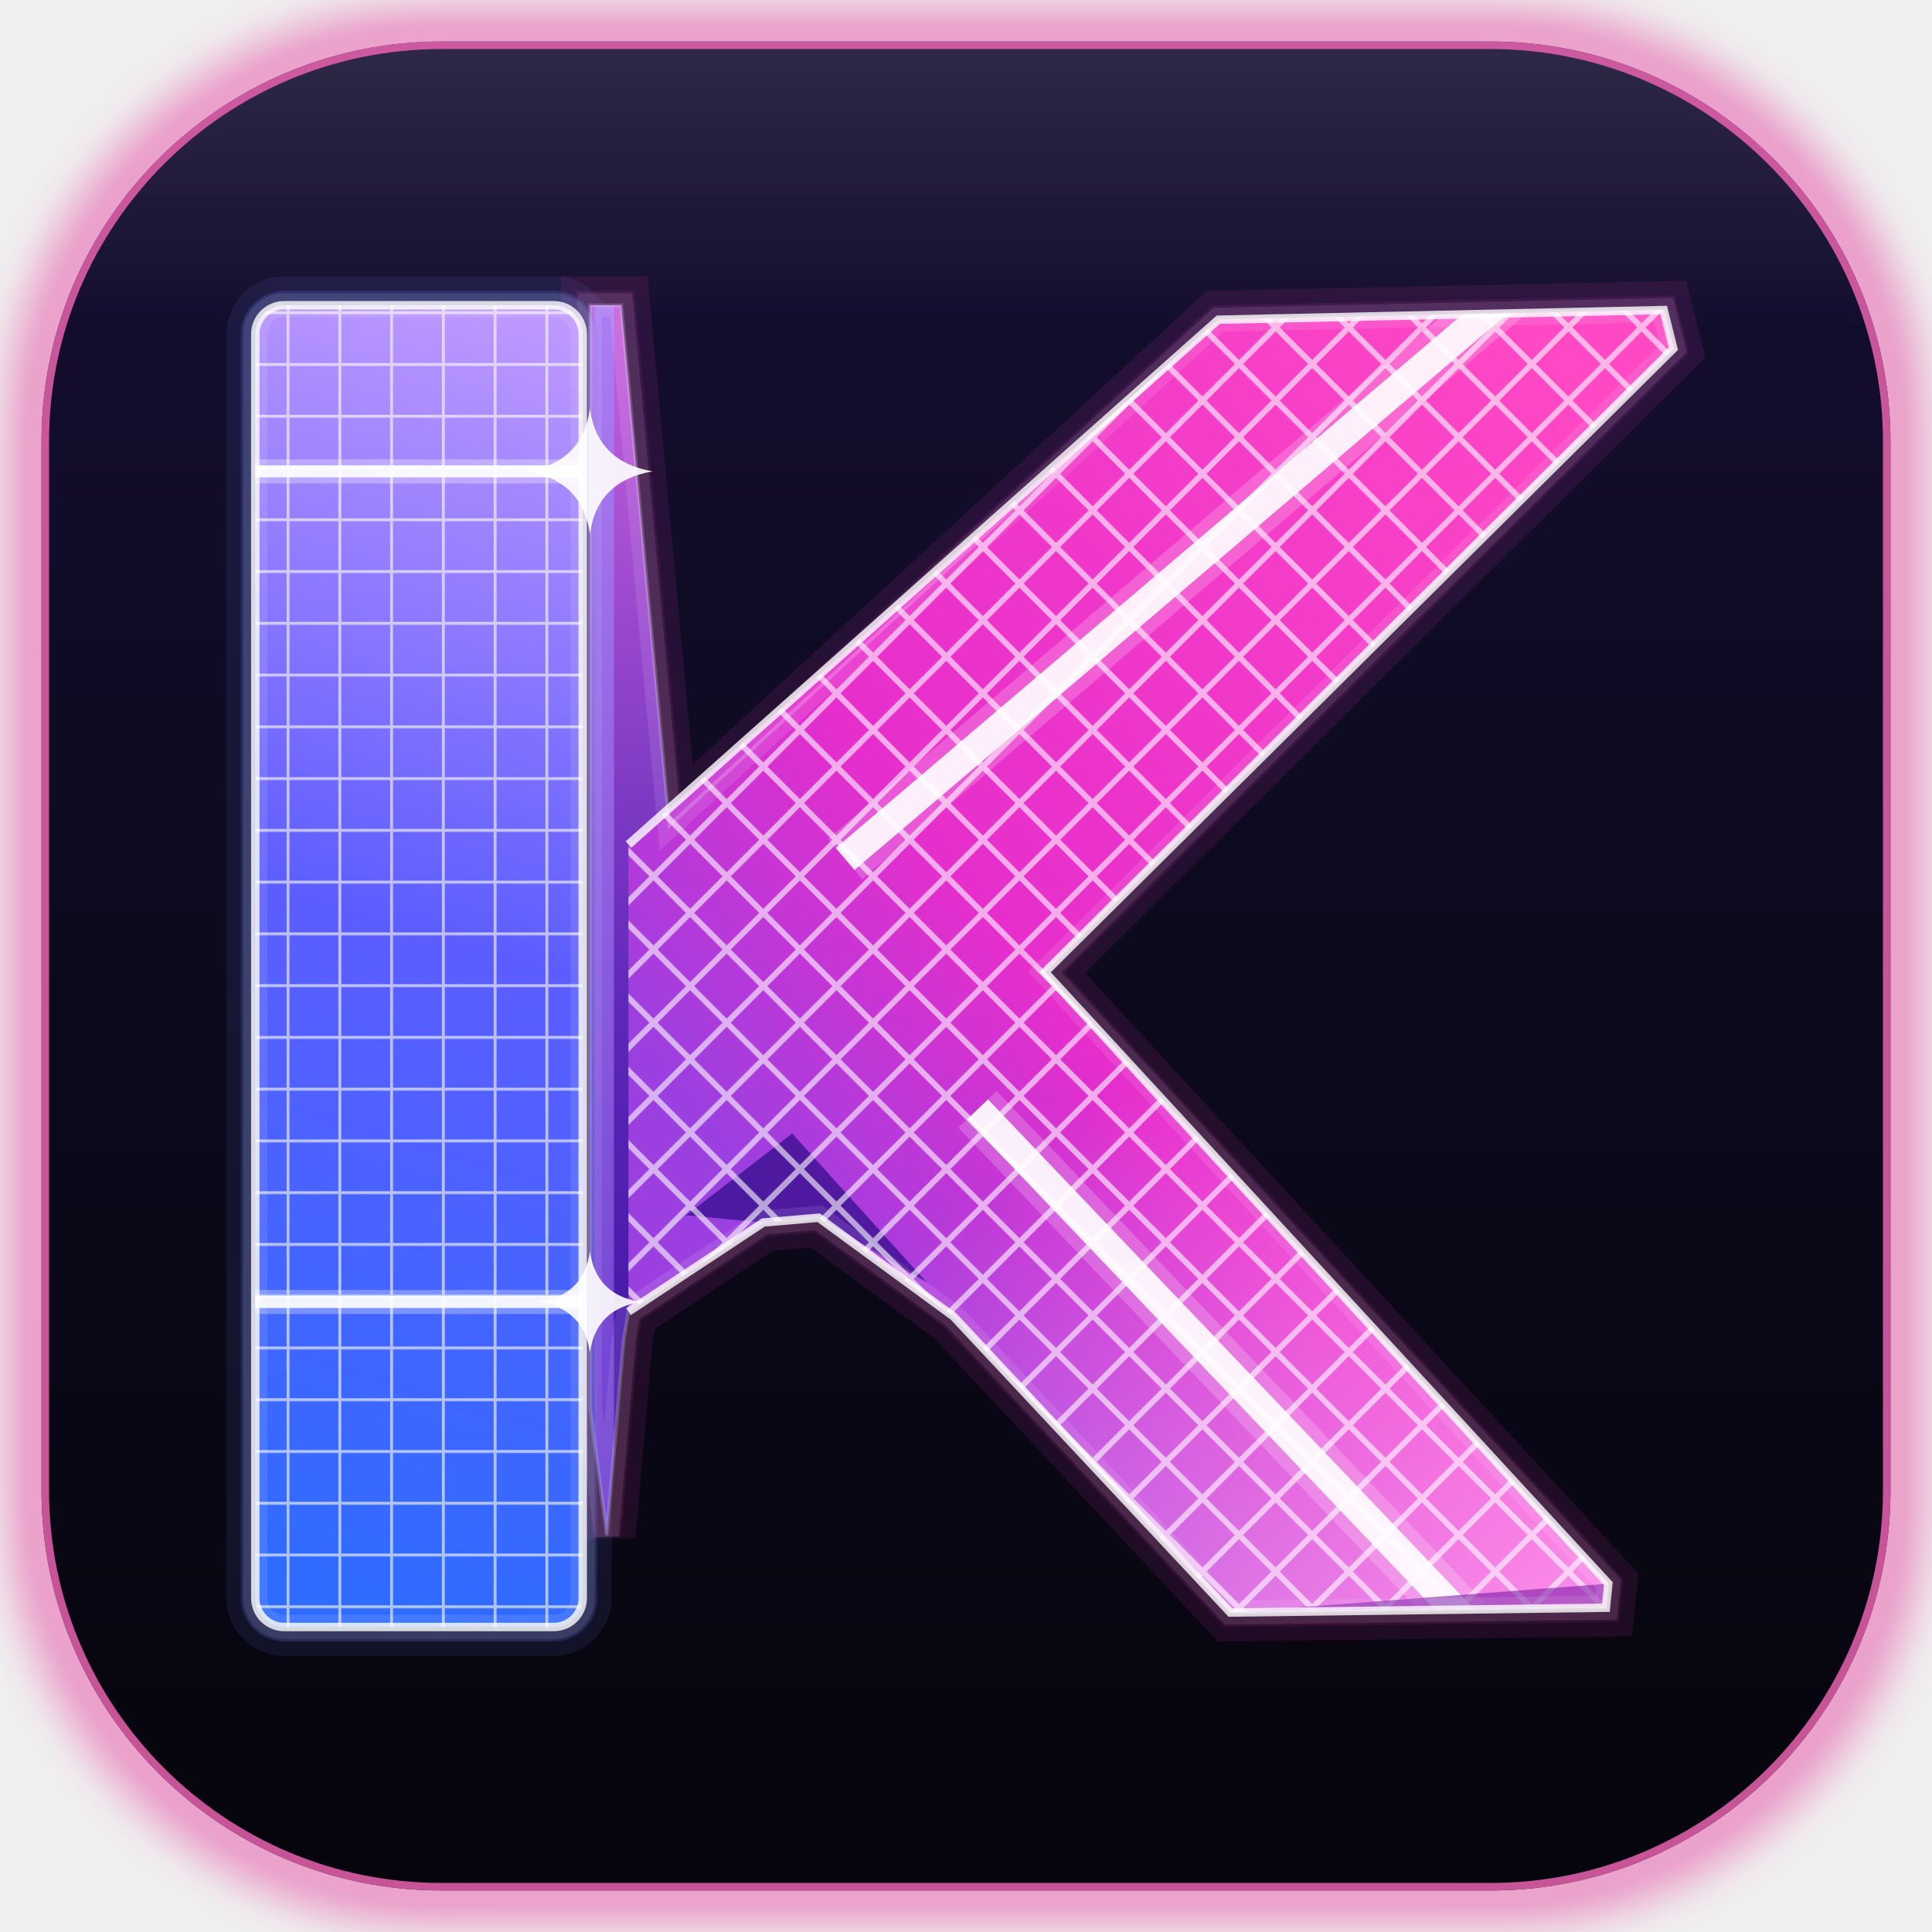
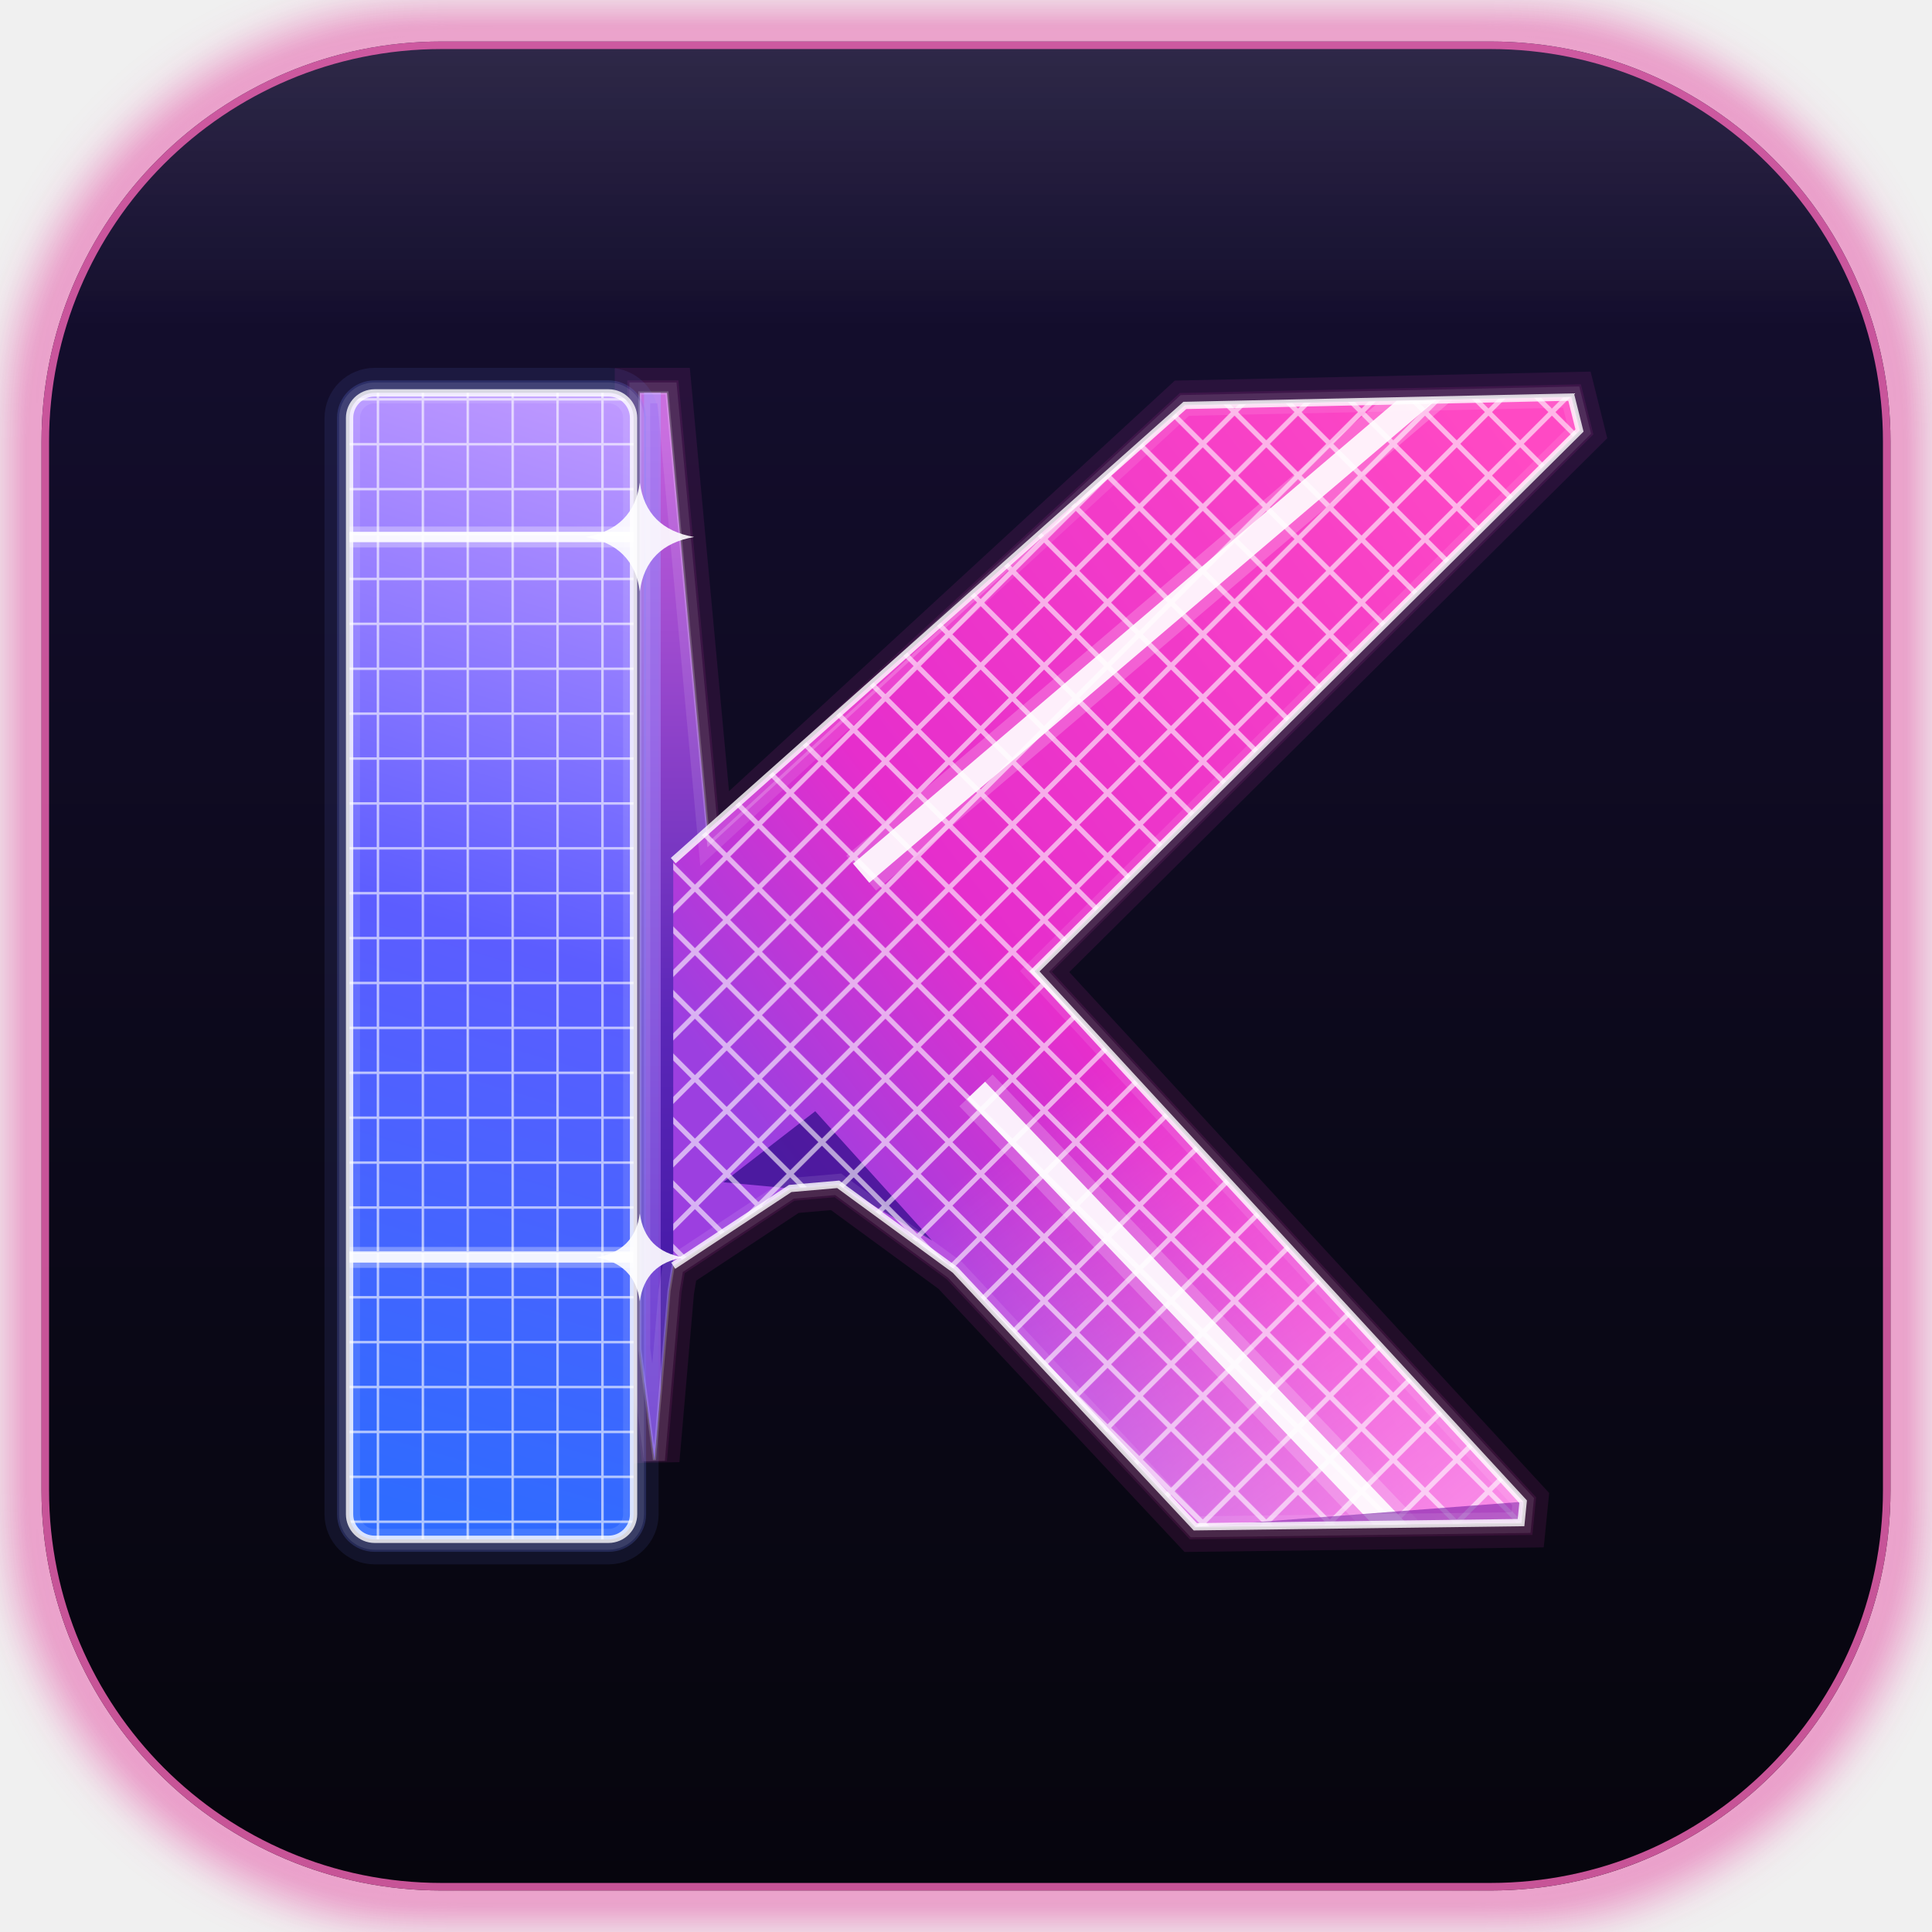
<svg xmlns="http://www.w3.org/2000/svg" width="1024" height="1024" viewBox="0 0 1024 1024" role="img" aria-label="IKONIK app icon">
  <defs>
    <linearGradient id="tile_body" x1="0" y1="22" x2="0" y2="1002" gradientUnits="userSpaceOnUse">
      <stop offset="0" stop-color="#160F33" />
      <stop offset=".55" stop-color="#0C091B" />
      <stop offset="1" stop-color="#06050D" />
    </linearGradient>
    <linearGradient id="tile_sheen" x1="0" y1="0" x2="0" y2="1">
      <stop offset="0" stop-color="#ffffff" stop-opacity=".11" />
      <stop offset=".16" stop-color="#ffffff" stop-opacity="0" />
    </linearGradient>
    <filter id="tile_glow" x="-30%" y="-30%" width="160%" height="160%" color-interpolation-filters="sRGB">
      <feGaussianBlur stdDeviation="14" />
    </filter>
    <clipPath id="tile_bodyclip">
      <rect x="22" y="22" width="980" height="980" rx="212" ry="212" />
    </clipPath>
  </defs>
  <g filter="url(#tile_glow)" opacity="0.85">
    <rect x="18" y="18" width="988" height="988" rx="216" ry="216" fill="none" stroke="#E01E8C" stroke-width="16" />
  </g>
  <g clip-path="url(#tile_bodyclip)">
    <rect x="22" y="22" width="980" height="980" rx="212" ry="212" fill="url(#tile_body)" />
    <rect x="22" y="22" width="980" height="980" rx="212" ry="212" fill="url(#tile_sheen)" />
-     <svg x="120.0" y="120.0" width="784" height="784" viewBox="233.00 221.40 614.40 574.10" preserveAspectRatio="xMidYMid meet" overflow="visible">
+     <svg x="172.0" y="172.0" width="680" height="680" viewBox="233.0 221.4 614.4 574.1" preserveAspectRatio="xMidYMid meet" overflow="visible">
      <defs>
        <linearGradient id="k" x1="245" x2="400" y1="760" y2="234" gradientUnits="userSpaceOnUse">
          <stop offset="0" stop-color="#2f6bff" />
          <stop offset=".5" stop-color="#5c5dff" />
          <stop offset=".8" stop-color="#9c82ff" />
          <stop offset="1" stop-color="#c39cff" />
        </linearGradient>
        <linearGradient id="f" x1="445" x2="830" y1="590" y2="290" gradientUnits="userSpaceOnUse">
          <stop offset="0" stop-color="#9c3fe0" />
          <stop offset=".3" stop-color="#e62ecc" />
          <stop offset="1" stop-color="#ff49c4" />
        </linearGradient>
        <linearGradient id="i" x1="600" x2="790" y1="560" y2="800" gradientUnits="userSpaceOnUse">
          <stop offset="0" stop-color="#ffb1f4" stop-opacity="0" />
          <stop offset="1" stop-color="#ffa9f0" stop-opacity=".8" />
        </linearGradient>
        <linearGradient id="e" x1="0" x2="0" y1="234" y2="760" gradientUnits="userSpaceOnUse">
          <stop offset="0" stop-color="#b27cf0" />
          <stop offset="1" stop-color="#6a35c8" />
        </linearGradient>
        <linearGradient id="c" x1="0" x2="0" y1="250" y2="720" gradientUnits="userSpaceOnUse">
          <stop offset="0" stop-color="#c45fdc" />
          <stop offset=".6" stop-color="#5b27b8" />
          <stop offset="1" stop-color="#3d14a0" />
        </linearGradient>
        <path id="a" d="M257 234h112a12 12 0 0 1 12 12v525a12 12 0 0 1-12 12H257a12 12 0 0 1-12-12V246a12 12 0 0 1 12-12" />
        <path id="b" d="M384 234h13l20 216 228-210 185-4 4 16-261 259 234 254-1 10-156 2-115-123-56-41-23 2-56 37-2 12-7 81-7-53Z" />
        <path id="g" d="m400 458 245-218 185-4 4 16-261 259 234 254-1 10-156 2-115-123-56-41-23 2-56 37Z" />
        <clipPath id="m">
          <use href="#a" />
        </clipPath>
        <clipPath id="d">
          <use href="#b" />
        </clipPath>
        <pattern id="l" width="21.5" height="21.5" patternUnits="userSpaceOnUse">
          <path fill="none" stroke="#fff" stroke-opacity=".6" stroke-width="2.4" d="M21.5 0H0v21.5" />
        </pattern>
        <pattern id="j" width="30.4" height="30.4" patternUnits="userSpaceOnUse">
          <path fill="none" stroke="#fff" stroke-opacity=".6" stroke-width="2.4" d="m0 0 30.4 30.4m0-30.4L0 30.4" />
        </pattern>
      </defs>
      <use fill="none" stroke="#f33fc8" stroke-opacity=".1" stroke-width="24" href="#b" />
      <use fill="none" stroke="#f33fc8" stroke-opacity=".1" stroke-width="12" href="#b" />
      <use fill="url(#c)" href="#b" />
      <g clip-path="url(#d)">
        <path fill="url(#e)" d="M386 234h8v526h-8z" />
      </g>
      <use fill="url(#f)" href="#g" />
      <use fill="url(#i)" href="#g" />
      <path fill="#2b0a85" fill-opacity=".7" d="m424 612 44-34 56 62-45-27-23 2Z" />
      <use fill="url(#j)" href="#g" />
      <g clip-path="url(#d)">
        <path stroke="#fff" stroke-opacity=".2" stroke-width="22" d="m490 464 330-281M545 568l270 283" />
        <path stroke="#fff" stroke-opacity=".9" stroke-width="12" d="m490 464 330-281M545 568l270 283" />
        <path fill="#7c1fa8" fill-opacity=".6" d="m807 765-157 12 8 17 156-14Z" />
        <path fill="#c4128f" fill-opacity=".5" d="M834 252 573 511l12 12 261-261Z" />
      </g>
      <use fill="none" stroke="#fff" stroke-opacity=".1" stroke-width="10" href="#b" />
      <use fill="none" stroke="#fff" stroke-opacity=".2" stroke-width="1.5" href="#b" />
      <path fill="none" stroke="#fff" stroke-opacity=".8" stroke-width="3.5" d="m400 458 245-218 185-4 4 16-261 259 234 254-1 10-156 2-115-123-56-41-23 2-56 37" />
      <use fill="none" stroke="#6e86ff" stroke-opacity=".1" stroke-width="24" href="#a" />
      <use fill="none" stroke="#6e86ff" stroke-opacity=".2" stroke-width="12" href="#a" />
      <use fill="url(#k)" href="#a" />
      <use fill="url(#l)" href="#a" />
      <g stroke="#fff" clip-path="url(#m)">
        <path stroke-opacity=".3" stroke-width="10" d="M245 303h136M245 648h136" />
        <path stroke-opacity=".9" stroke-width="5" d="M245 303h136M245 648h136" />
      </g>
      <use fill="none" stroke="#fff" stroke-opacity=".1" stroke-width="10" href="#a" />
      <use fill="none" stroke="#fff" stroke-opacity=".8" stroke-width="3.5" href="#a" />
      <path fill="#fff" fill-opacity=".9" d="M384 277q3 22 26 26-23 4-26 26-3-22-26-26 23-4 26-26m0 350q2.5 18 21 21-18.5 3-21 21-2.5-18-21-21 18.5-3 21-21" />
    </svg>
  </g>
  <rect x="24" y="24" width="976" height="976" rx="210" ry="210" fill="none" stroke="#E962AF" stroke-width="4" opacity="0.85" />
</svg>
